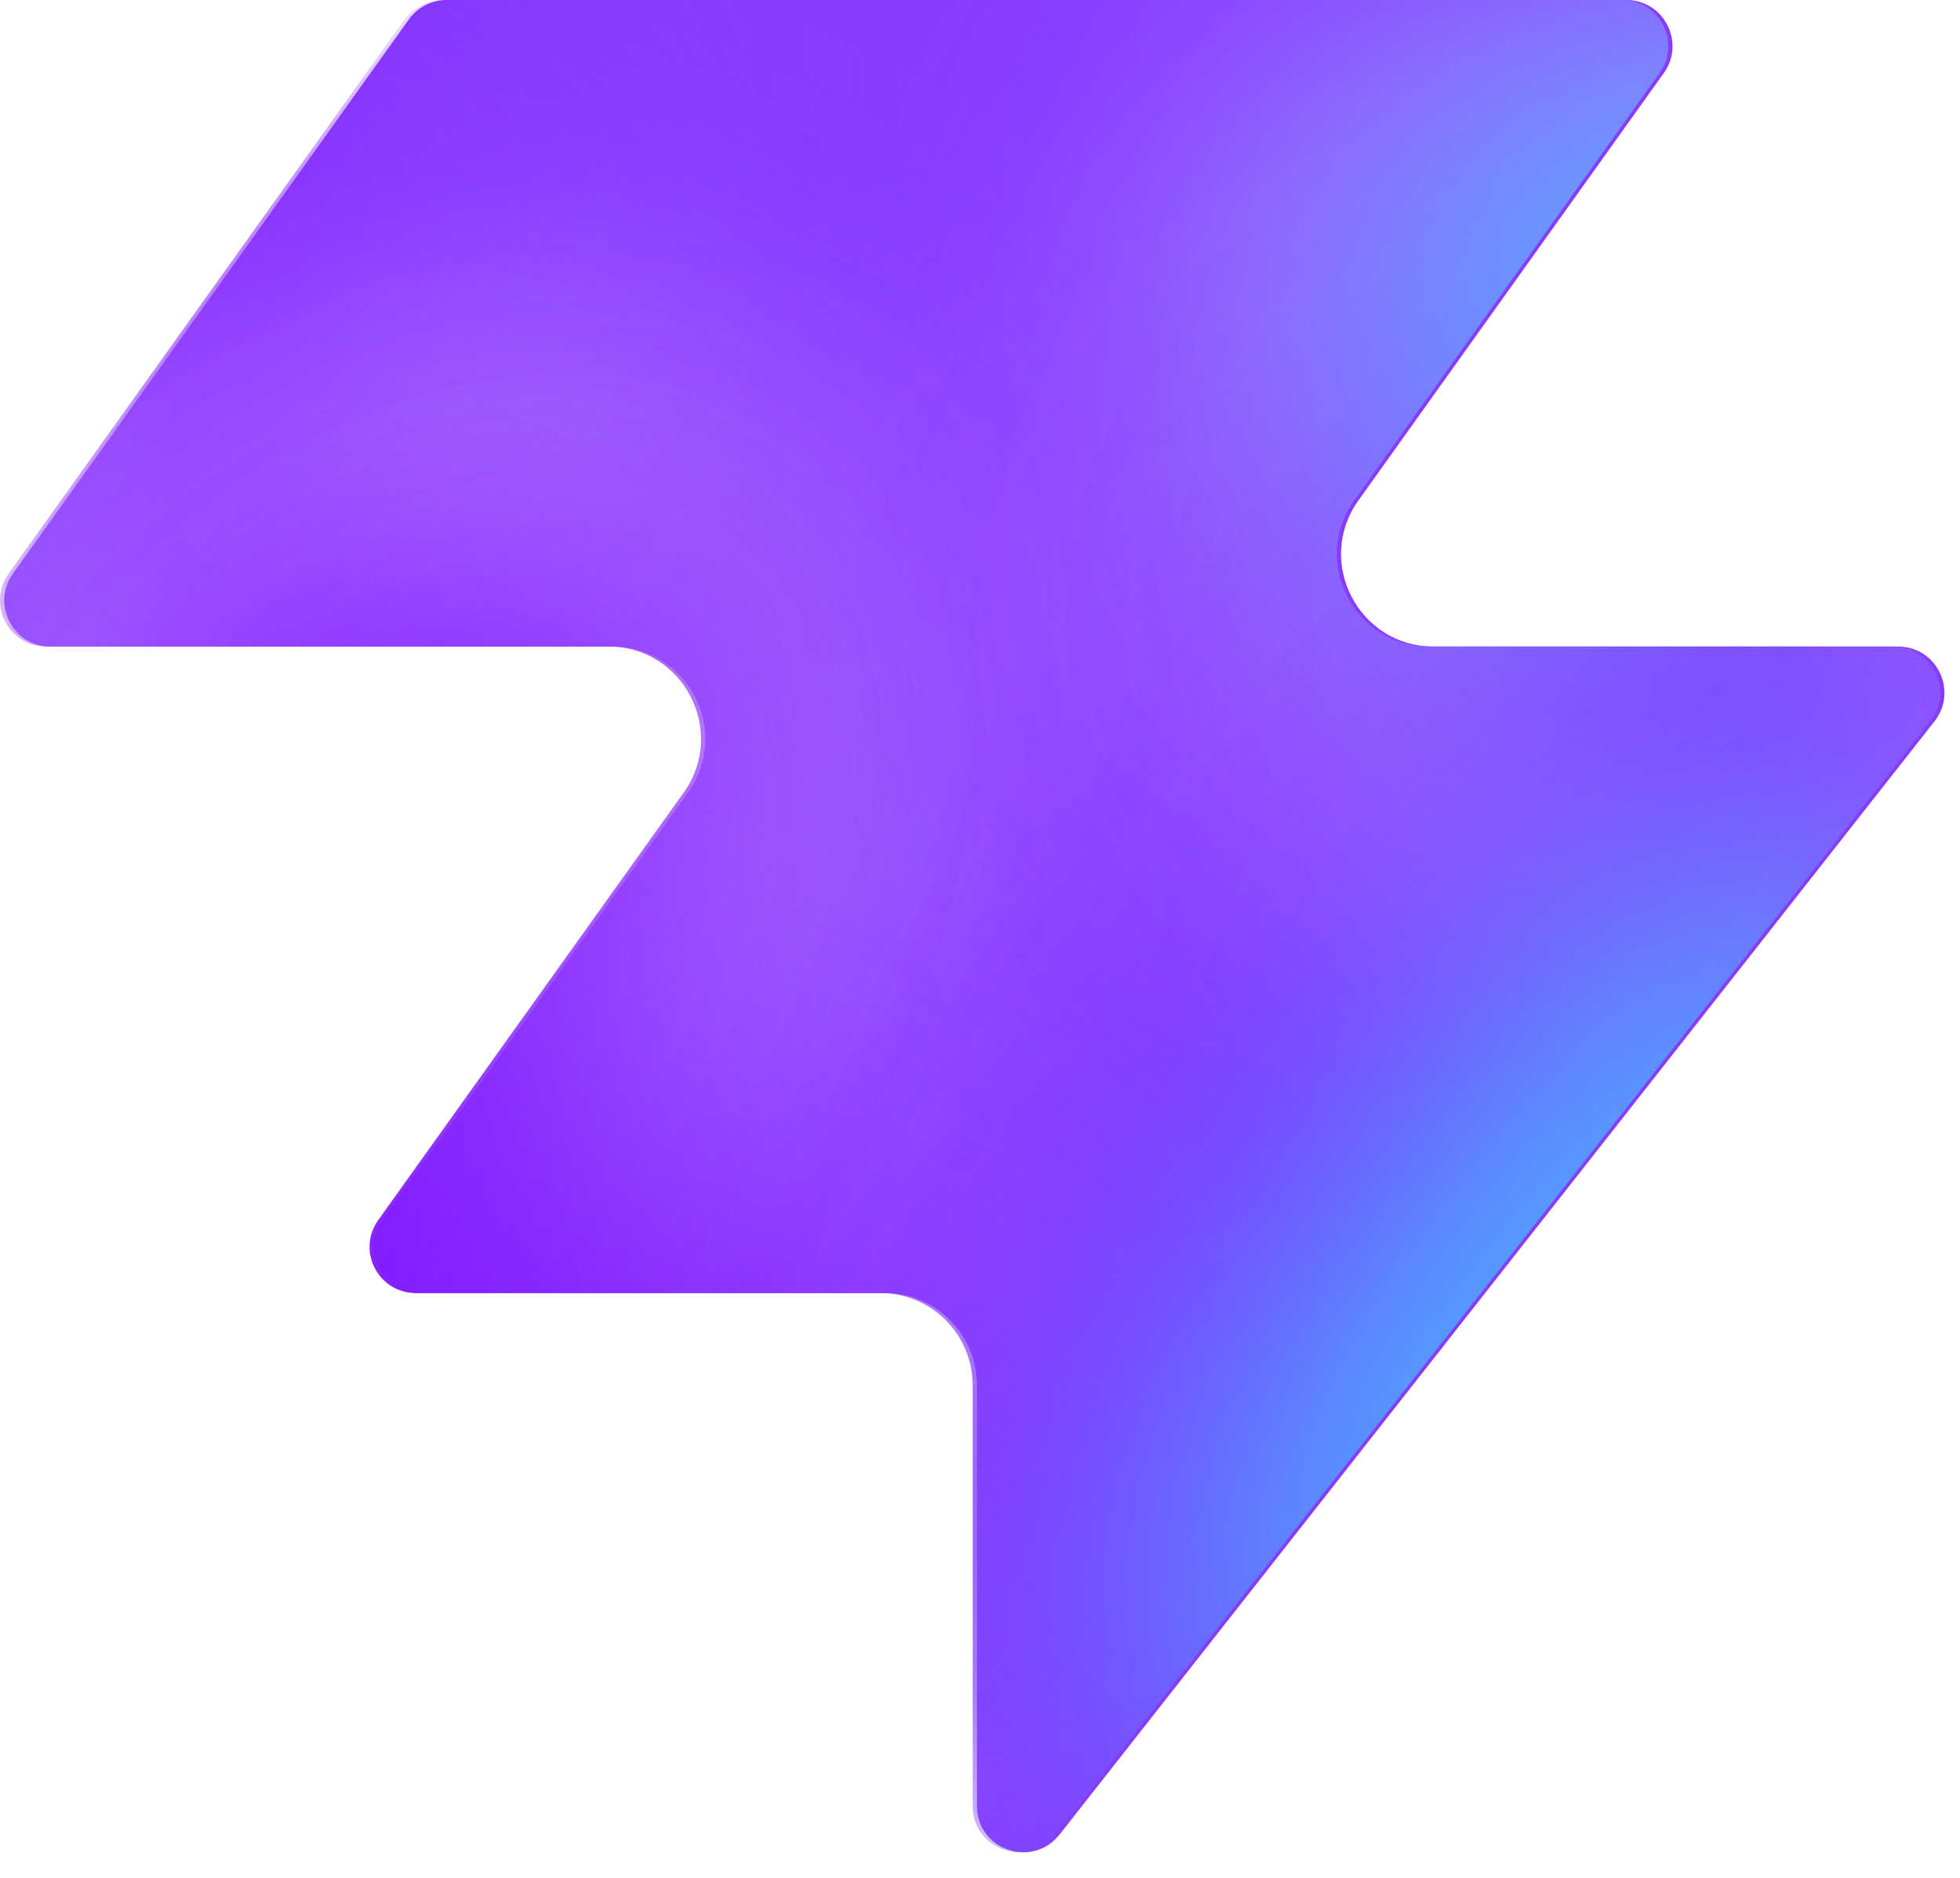
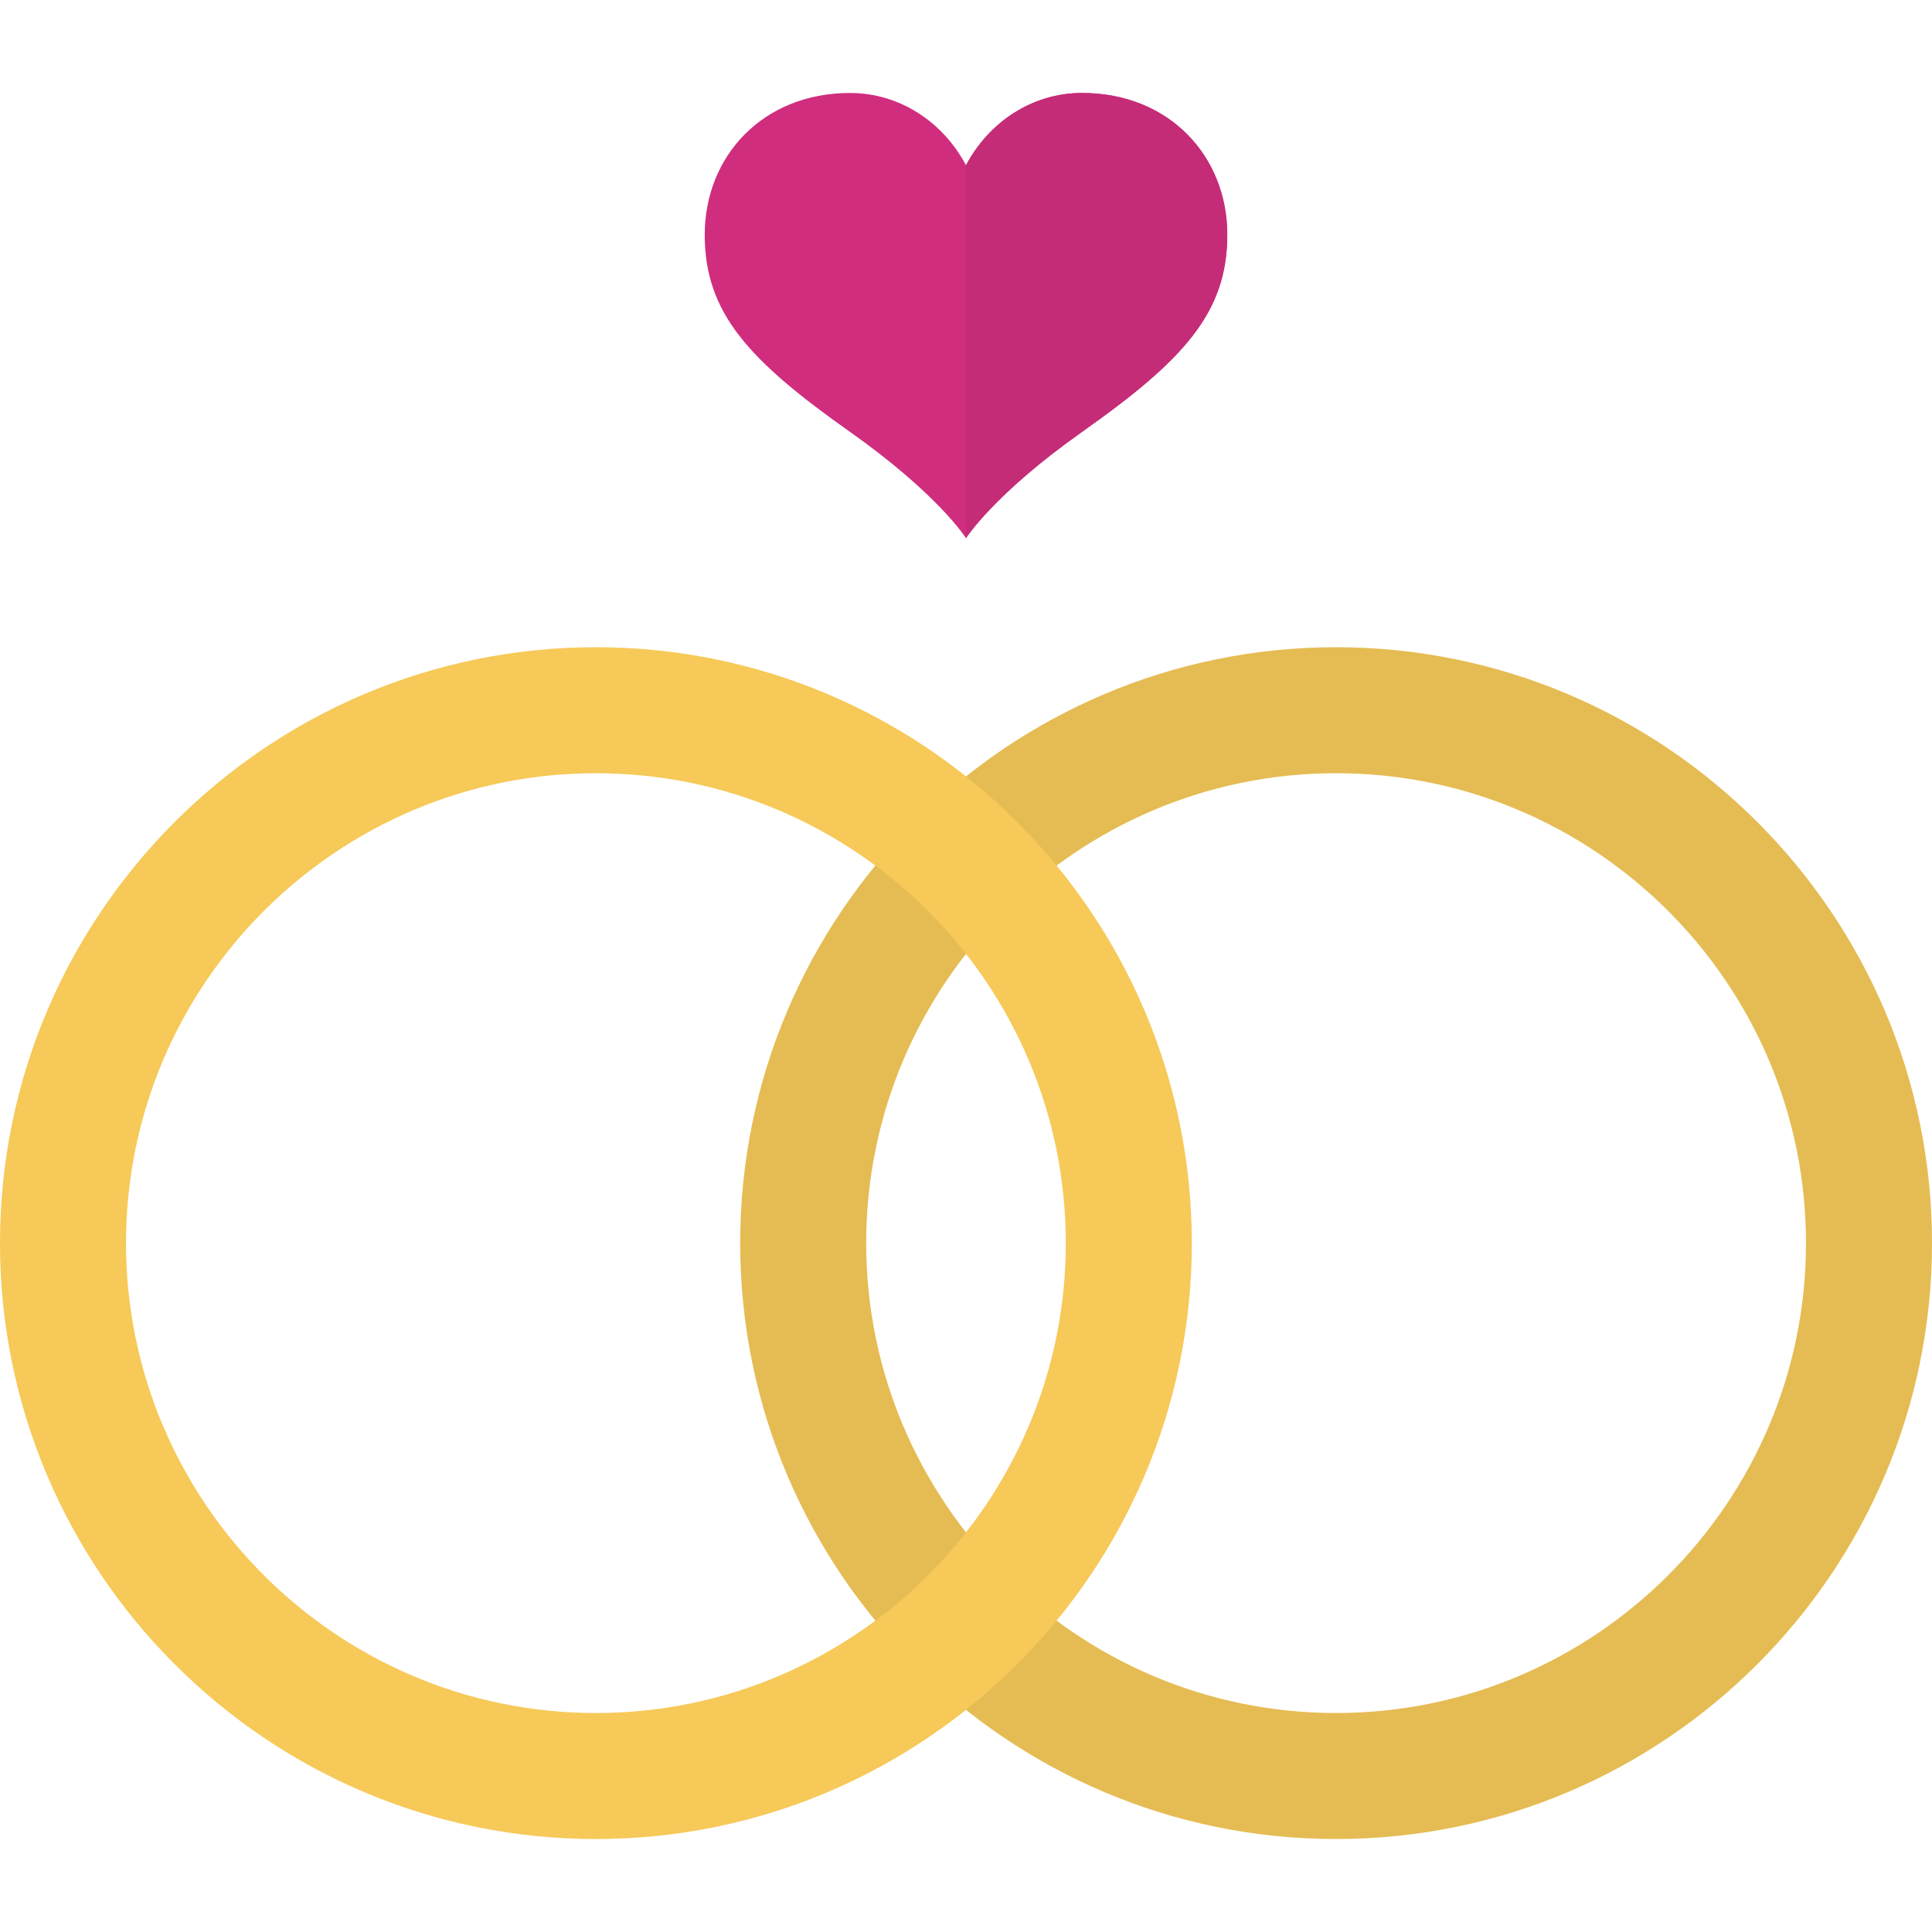
- <svg xmlns="http://www.w3.org/2000/svg" width="48" height="46" fill="none" viewBox="0 0 48 46">
-   <path fill="#863bff" d="M25.946 44.938c-.664.845-2.021.375-2.021-.698V33.937a2.26 2.26 0 0 0-2.262-2.262H10.287c-.92 0-1.456-1.04-.92-1.788l7.48-10.471c1.07-1.497 0-3.578-1.842-3.578H1.237c-.92 0-1.456-1.04-.92-1.788L10.013.474c.214-.297.556-.474.92-.474h28.894c.92 0 1.456 1.04.92 1.788l-7.48 10.471c-1.07 1.498 0 3.579 1.842 3.579h11.377c.943 0 1.473 1.088.89 1.83L25.947 44.94z" style="fill:#863bff;fill:color(display-p3 .525 .23 1);fill-opacity:1" />
-   <mask id="a" width="48" height="46" x="0" y="0" maskUnits="userSpaceOnUse" style="mask-type:alpha">
-     <path fill="#000" d="M25.842 44.938c-.664.844-2.021.375-2.021-.698V33.937a2.26 2.26 0 0 0-2.262-2.262H10.183c-.92 0-1.456-1.04-.92-1.788l7.48-10.471c1.07-1.498 0-3.579-1.842-3.579H1.133c-.92 0-1.456-1.04-.92-1.787L9.91.473c.214-.297.556-.474.92-.474h28.894c.92 0 1.456 1.04.92 1.788l-7.48 10.471c-1.07 1.498 0 3.578 1.842 3.578h11.377c.943 0 1.473 1.088.89 1.832L25.843 44.94z" style="fill:#000;fill-opacity:1" />
-   </mask>
-   <g mask="url(#a)">
-     <g filter="url(#b)">
-       <ellipse cx="5.508" cy="14.704" fill="#ede6ff" rx="5.508" ry="14.704" style="fill:#ede6ff;fill:color(display-p3 .927 .903 1);fill-opacity:1" transform="matrix(.00324 1 1 -.00324 -4.47 31.516)" />
-     </g>
-     <g filter="url(#c)">
-       <ellipse cx="10.399" cy="29.851" fill="#ede6ff" rx="10.399" ry="29.851" style="fill:#ede6ff;fill:color(display-p3 .927 .903 1);fill-opacity:1" transform="matrix(.00324 1 1 -.00324 -39.328 7.883)" />
-     </g>
-     <g filter="url(#d)">
-       <ellipse cx="5.508" cy="30.487" fill="#7e14ff" rx="5.508" ry="30.487" style="fill:#7e14ff;fill:color(display-p3 .492 .077 1);fill-opacity:1" transform="rotate(89.814 -25.913 -14.639)scale(1 -1)" />
-     </g>
-     <g filter="url(#e)">
-       <ellipse cx="5.508" cy="30.599" fill="#7e14ff" rx="5.508" ry="30.599" style="fill:#7e14ff;fill:color(display-p3 .492 .077 1);fill-opacity:1" transform="rotate(89.814 -32.644 -3.334)scale(1 -1)" />
-     </g>
-     <g filter="url(#f)">
-       <ellipse cx="5.508" cy="30.599" fill="#7e14ff" rx="5.508" ry="30.599" style="fill:#7e14ff;fill:color(display-p3 .492 .077 1);fill-opacity:1" transform="matrix(.00324 1 1 -.00324 -34.34 30.47)" />
-     </g>
-     <g filter="url(#g)">
-       <ellipse cx="14.072" cy="22.078" fill="#ede6ff" rx="14.072" ry="22.078" style="fill:#ede6ff;fill:color(display-p3 .927 .903 1);fill-opacity:1" transform="rotate(93.35 24.506 48.493)scale(-1 1)" />
-     </g>
-     <g filter="url(#h)">
-       <ellipse cx="3.47" cy="21.501" fill="#7e14ff" rx="3.47" ry="21.501" style="fill:#7e14ff;fill:color(display-p3 .492 .077 1);fill-opacity:1" transform="rotate(89.009 28.708 47.59)scale(-1 1)" />
-     </g>
-     <g filter="url(#i)">
-       <ellipse cx="3.47" cy="21.501" fill="#7e14ff" rx="3.47" ry="21.501" style="fill:#7e14ff;fill:color(display-p3 .492 .077 1);fill-opacity:1" transform="rotate(89.009 28.708 47.59)scale(-1 1)" />
-     </g>
-     <g filter="url(#j)">
-       <ellipse cx=".387" cy="8.972" fill="#7e14ff" rx="4.407" ry="29.108" style="fill:#7e14ff;fill:color(display-p3 .492 .077 1);fill-opacity:1" transform="rotate(39.51 .387 8.972)" />
-     </g>
-     <g filter="url(#k)">
-       <ellipse cx="47.523" cy="-6.092" fill="#7e14ff" rx="4.407" ry="29.108" style="fill:#7e14ff;fill:color(display-p3 .492 .077 1);fill-opacity:1" transform="rotate(37.892 47.523 -6.092)" />
-     </g>
-     <g filter="url(#l)">
-       <ellipse cx="41.412" cy="6.333" fill="#47bfff" rx="5.971" ry="9.665" style="fill:#47bfff;fill:color(display-p3 .28 .748 1);fill-opacity:1" transform="rotate(37.892 41.412 6.333)" />
-     </g>
-     <g filter="url(#m)">
-       <ellipse cx="-1.879" cy="38.332" fill="#7e14ff" rx="4.407" ry="29.108" style="fill:#7e14ff;fill:color(display-p3 .492 .077 1);fill-opacity:1" transform="rotate(37.892 -1.88 38.332)" />
-     </g>
-     <g filter="url(#n)">
-       <ellipse cx="-1.879" cy="38.332" fill="#7e14ff" rx="4.407" ry="29.108" style="fill:#7e14ff;fill:color(display-p3 .492 .077 1);fill-opacity:1" transform="rotate(37.892 -1.88 38.332)" />
-     </g>
-     <g filter="url(#o)">
-       <ellipse cx="35.651" cy="29.907" fill="#7e14ff" rx="4.407" ry="29.108" style="fill:#7e14ff;fill:color(display-p3 .492 .077 1);fill-opacity:1" transform="rotate(37.892 35.651 29.907)" />
-     </g>
-     <g filter="url(#p)">
-       <ellipse cx="38.418" cy="32.4" fill="#47bfff" rx="5.971" ry="15.297" style="fill:#47bfff;fill:color(display-p3 .28 .748 1);fill-opacity:1" transform="rotate(37.892 38.418 32.4)" />
-     </g>
-   </g>
-   <defs>
-     <filter id="b" width="60.045" height="41.654" x="-19.77" y="16.149" color-interpolation-filters="sRGB" filterUnits="userSpaceOnUse">
-       <feFlood flood-opacity="0" result="BackgroundImageFix" />
-       <feBlend in="SourceGraphic" in2="BackgroundImageFix" result="shape" />
-       <feGaussianBlur result="effect1_foregroundBlur_2002_17158" stdDeviation="7.659" />
-     </filter>
-     <filter id="c" width="90.34" height="51.437" x="-54.613" y="-7.533" color-interpolation-filters="sRGB" filterUnits="userSpaceOnUse">
-       <feFlood flood-opacity="0" result="BackgroundImageFix" />
-       <feBlend in="SourceGraphic" in2="BackgroundImageFix" result="shape" />
-       <feGaussianBlur result="effect1_foregroundBlur_2002_17158" stdDeviation="7.659" />
-     </filter>
-     <filter id="d" width="79.355" height="29.4" x="-49.64" y="2.03" color-interpolation-filters="sRGB" filterUnits="userSpaceOnUse">
-       <feFlood flood-opacity="0" result="BackgroundImageFix" />
-       <feBlend in="SourceGraphic" in2="BackgroundImageFix" result="shape" />
-       <feGaussianBlur result="effect1_foregroundBlur_2002_17158" stdDeviation="4.596" />
-     </filter>
-     <filter id="e" width="79.579" height="29.4" x="-45.045" y="20.029" color-interpolation-filters="sRGB" filterUnits="userSpaceOnUse">
-       <feFlood flood-opacity="0" result="BackgroundImageFix" />
-       <feBlend in="SourceGraphic" in2="BackgroundImageFix" result="shape" />
-       <feGaussianBlur result="effect1_foregroundBlur_2002_17158" stdDeviation="4.596" />
-     </filter>
-     <filter id="f" width="79.579" height="29.4" x="-43.513" y="21.178" color-interpolation-filters="sRGB" filterUnits="userSpaceOnUse">
-       <feFlood flood-opacity="0" result="BackgroundImageFix" />
-       <feBlend in="SourceGraphic" in2="BackgroundImageFix" result="shape" />
-       <feGaussianBlur result="effect1_foregroundBlur_2002_17158" stdDeviation="4.596" />
-     </filter>
-     <filter id="g" width="74.749" height="58.852" x="15.756" y="-17.901" color-interpolation-filters="sRGB" filterUnits="userSpaceOnUse">
-       <feFlood flood-opacity="0" result="BackgroundImageFix" />
-       <feBlend in="SourceGraphic" in2="BackgroundImageFix" result="shape" />
-       <feGaussianBlur result="effect1_foregroundBlur_2002_17158" stdDeviation="7.659" />
-     </filter>
-     <filter id="h" width="61.377" height="25.362" x="23.548" y="2.284" color-interpolation-filters="sRGB" filterUnits="userSpaceOnUse">
-       <feFlood flood-opacity="0" result="BackgroundImageFix" />
-       <feBlend in="SourceGraphic" in2="BackgroundImageFix" result="shape" />
-       <feGaussianBlur result="effect1_foregroundBlur_2002_17158" stdDeviation="4.596" />
-     </filter>
-     <filter id="i" width="61.377" height="25.362" x="23.548" y="2.284" color-interpolation-filters="sRGB" filterUnits="userSpaceOnUse">
-       <feFlood flood-opacity="0" result="BackgroundImageFix" />
-       <feBlend in="SourceGraphic" in2="BackgroundImageFix" result="shape" />
-       <feGaussianBlur result="effect1_foregroundBlur_2002_17158" stdDeviation="4.596" />
-     </filter>
-     <filter id="j" width="56.045" height="63.649" x="-27.636" y="-22.853" color-interpolation-filters="sRGB" filterUnits="userSpaceOnUse">
-       <feFlood flood-opacity="0" result="BackgroundImageFix" />
-       <feBlend in="SourceGraphic" in2="BackgroundImageFix" result="shape" />
-       <feGaussianBlur result="effect1_foregroundBlur_2002_17158" stdDeviation="4.596" />
-     </filter>
-     <filter id="k" width="54.814" height="64.646" x="20.116" y="-38.415" color-interpolation-filters="sRGB" filterUnits="userSpaceOnUse">
-       <feFlood flood-opacity="0" result="BackgroundImageFix" />
-       <feBlend in="SourceGraphic" in2="BackgroundImageFix" result="shape" />
-       <feGaussianBlur result="effect1_foregroundBlur_2002_17158" stdDeviation="4.596" />
-     </filter>
-     <filter id="l" width="33.541" height="35.313" x="24.641" y="-11.323" color-interpolation-filters="sRGB" filterUnits="userSpaceOnUse">
-       <feFlood flood-opacity="0" result="BackgroundImageFix" />
-       <feBlend in="SourceGraphic" in2="BackgroundImageFix" result="shape" />
-       <feGaussianBlur result="effect1_foregroundBlur_2002_17158" stdDeviation="4.596" />
-     </filter>
-     <filter id="m" width="54.814" height="64.646" x="-29.286" y="6.009" color-interpolation-filters="sRGB" filterUnits="userSpaceOnUse">
-       <feFlood flood-opacity="0" result="BackgroundImageFix" />
-       <feBlend in="SourceGraphic" in2="BackgroundImageFix" result="shape" />
-       <feGaussianBlur result="effect1_foregroundBlur_2002_17158" stdDeviation="4.596" />
-     </filter>
-     <filter id="n" width="54.814" height="64.646" x="-29.286" y="6.009" color-interpolation-filters="sRGB" filterUnits="userSpaceOnUse">
-       <feFlood flood-opacity="0" result="BackgroundImageFix" />
-       <feBlend in="SourceGraphic" in2="BackgroundImageFix" result="shape" />
-       <feGaussianBlur result="effect1_foregroundBlur_2002_17158" stdDeviation="4.596" />
-     </filter>
-     <filter id="o" width="54.814" height="64.646" x="8.244" y="-2.416" color-interpolation-filters="sRGB" filterUnits="userSpaceOnUse">
-       <feFlood flood-opacity="0" result="BackgroundImageFix" />
-       <feBlend in="SourceGraphic" in2="BackgroundImageFix" result="shape" />
-       <feGaussianBlur result="effect1_foregroundBlur_2002_17158" stdDeviation="4.596" />
-     </filter>
-     <filter id="p" width="39.409" height="43.623" x="18.713" y="10.588" color-interpolation-filters="sRGB" filterUnits="userSpaceOnUse">
-       <feFlood flood-opacity="0" result="BackgroundImageFix" />
-       <feBlend in="SourceGraphic" in2="BackgroundImageFix" result="shape" />
-       <feGaussianBlur result="effect1_foregroundBlur_2002_17158" stdDeviation="4.596" />
-     </filter>
-   </defs>
+ <svg xmlns="http://www.w3.org/2000/svg" height="800px" width="800px" version="1.1" id="Layer_1" viewBox="0 0 512 512" xml:space="preserve">
+   <path style="fill:#E5BC53;" d="M354.079,487.362c-87.078,0-157.921-70.843-157.921-157.921S267,171.521,354.079,171.521  S512,242.363,512,329.441S441.158,487.362,354.079,487.362z M354.079,204.912c-68.665,0-124.53,55.864-124.53,124.528  c0,68.666,55.864,124.53,124.53,124.53s124.53-55.864,124.53-124.53C478.609,260.776,422.745,204.912,354.079,204.912z" />
+   <path style="fill:#F6C958;" d="M157.921,487.362C70.842,487.362,0,416.519,0,329.441s70.842-157.92,157.921-157.92  s157.921,70.842,157.921,157.92S244.999,487.362,157.921,487.362z M157.921,204.912c-68.666,0-124.53,55.864-124.53,124.528  c0,68.666,55.864,124.53,124.53,124.53s124.53-55.864,124.53-124.53C282.45,260.776,226.586,204.912,157.921,204.912z" />
+   <path style="fill:#D02D7F;" d="M286.737,24.638c-13.195,0-24.691,7.728-30.737,19.162c-6.046-11.434-17.54-19.162-30.737-19.162  c-23.159,0-38.504,16.823-38.504,37.574c0,20.75,11.698,33.309,38.504,52.246C248.686,131.009,256,142.621,256,142.621  s7.315-11.612,30.737-28.161c26.804-18.938,38.502-31.496,38.502-52.246C325.239,41.461,309.896,24.638,286.737,24.638z" />
+   <path style="fill:#C42C78;" d="M286.737,24.638c-13.195,0-24.691,7.728-30.737,19.162c0,19.899,0,98.82,0,98.82  s7.315-11.612,30.737-28.161c26.804-18.938,38.502-31.496,38.502-52.246C325.239,41.461,309.896,24.638,286.737,24.638z" />
</svg>
